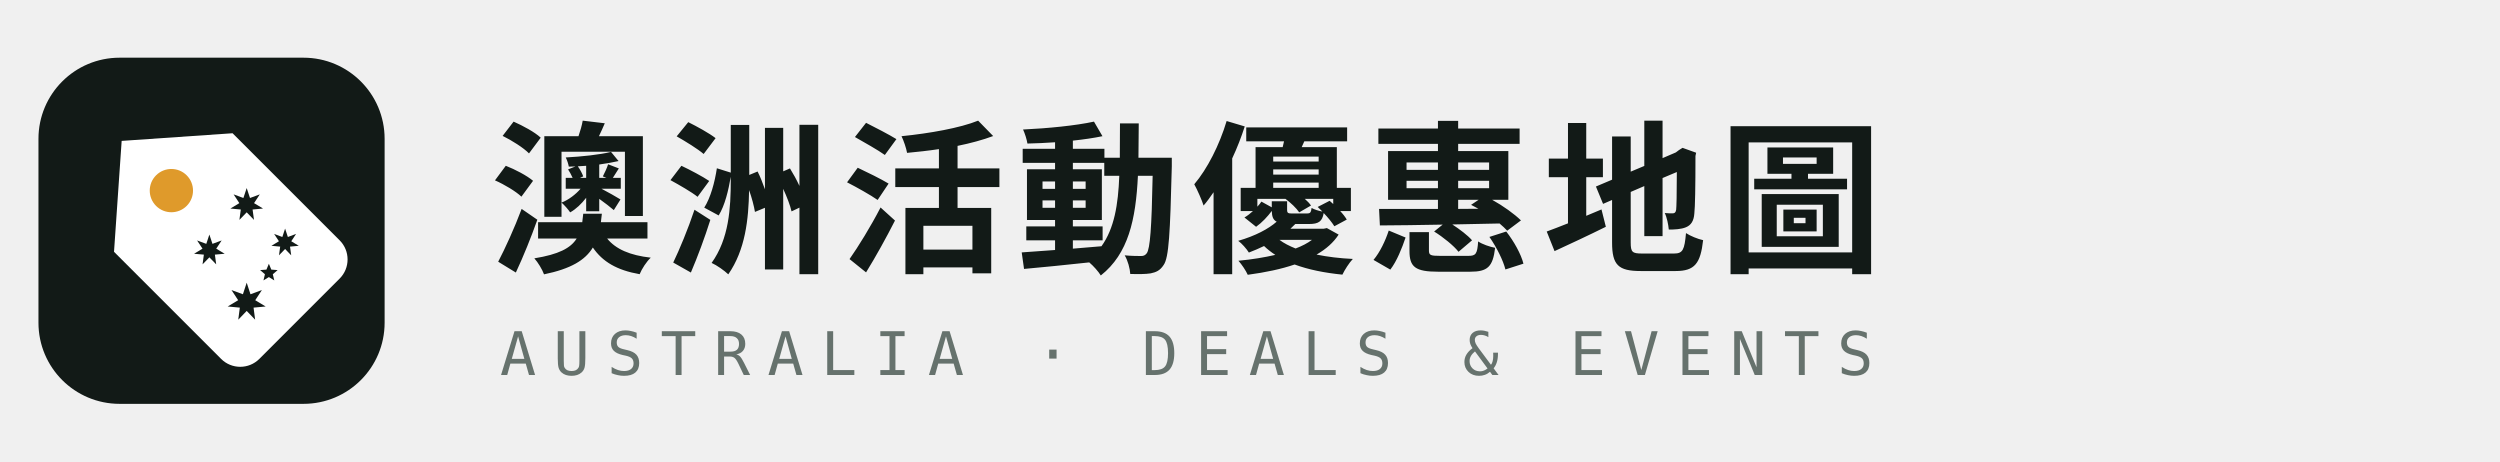
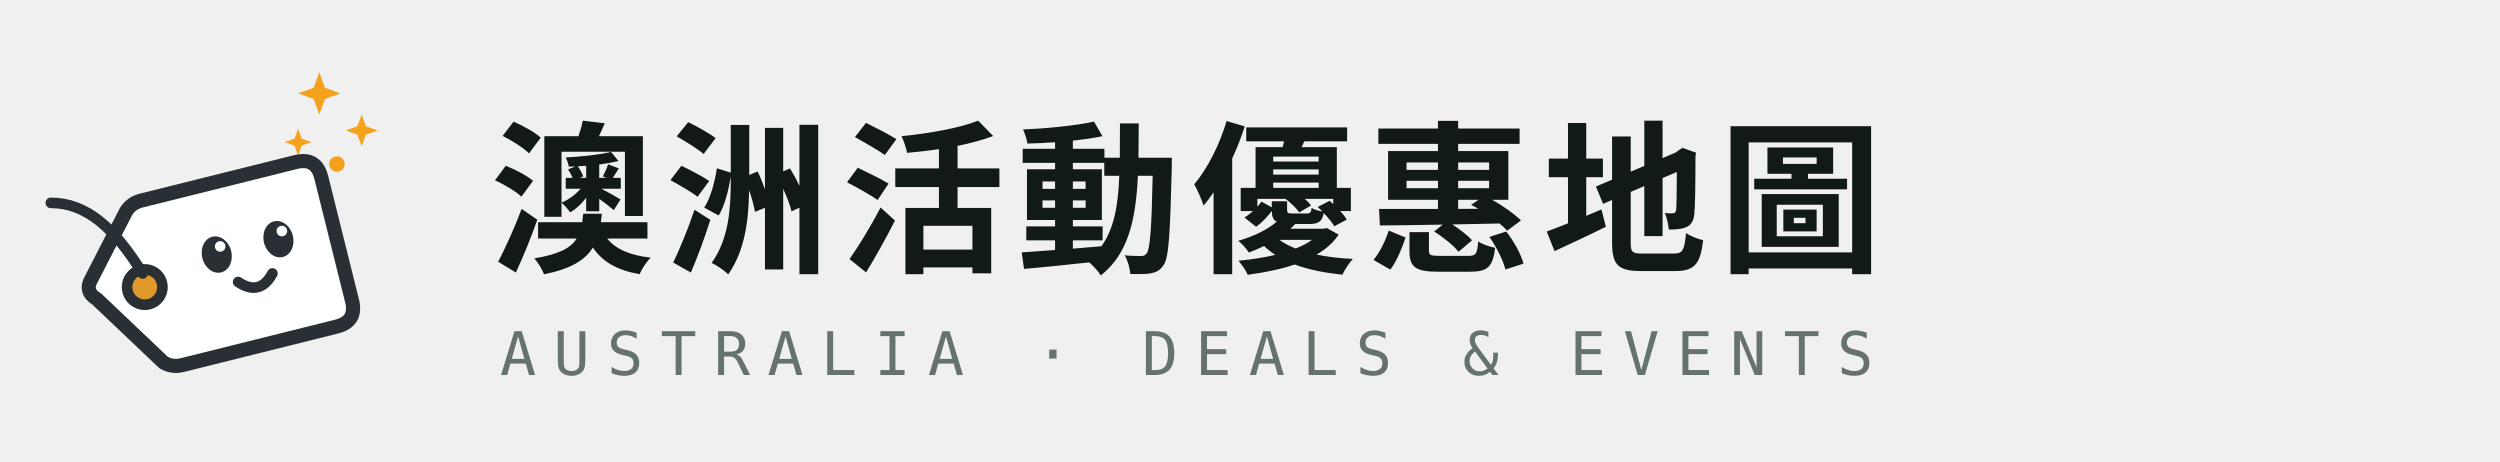
<svg xmlns="http://www.w3.org/2000/svg" viewBox="0 0 520 96" width="520" height="96" role="img" aria-label="澳洲活動優惠地圖">
-   <g transform="translate(8 12) scale(1.125)">
-     <rect width="64" height="64" rx="15" fill="#121A17" />
-     <g transform="rotate(45 32 32)">
-       <path d="M8.5 32 L22 16.5 H50 a5 5 0 0 1 5 5 V42.5 a5 5 0 0 1 -5 5 H22 Z" fill="#FFFFFF" />
-       <circle cx="21.5" cy="32" r="4" fill="#DF9A2B" />
+   <svg x="8" y="12" width="72" height="72" viewBox="12.5 5.9 98 98">
+     <g fill="#F4A21C">
+       <path d="M92 10 93.6 14.4 98 16 93.6 17.6 92 22 90.4 17.6 86 16 90.4 14.4Z" />
+       <path d="M104 22 105.2 25.3 108.5 26.5 105.2 27.7 104 31 102.8 27.7 99.5 26.5 102.8 25.3Z" />
+       <path d="M86 26 87 28.8 89.8 29.8 87 30.8 86 33.6 85 30.8 82.2 29.8 85 28.8Z" />
+       <circle cx="97" cy="36" r="2.2" />
    </g>
-     <path fill="#121A17" d="M38.50 24.10L39.11 25.94L40.92 25.27L39.86 26.89L41.52 27.89L39.59 28.07L39.85 29.99L38.50 28.59L37.15 29.99L37.41 28.07L35.48 27.89L37.14 26.89L36.08 25.27L37.89 25.94ZM38.50 41.60L39.20 43.74L41.31 42.96L40.08 44.84L42.01 46.00L39.77 46.21L40.06 48.44L38.50 46.82L36.94 48.44L37.23 46.21L34.99 46.00L36.92 44.84L35.69 42.96L37.80 43.74ZM31.60 32.70L32.17 34.42L33.87 33.79L32.87 35.31L34.43 36.25L32.62 36.41L32.86 38.21L31.60 36.91L30.34 38.21L30.58 36.41L28.77 36.25L30.33 35.31L29.33 33.79L31.03 34.42ZM45.60 31.60L46.11 33.15L47.63 32.58L46.74 33.94L48.13 34.78L46.51 34.93L46.73 36.54L45.60 35.37L44.47 36.54L44.69 34.93L43.07 34.78L44.46 33.94L43.57 32.58L45.09 33.15ZM42.60 38.10L43.05 39.18L44.22 39.27L43.33 40.04L43.60 41.18L42.60 40.56L41.60 41.18L41.87 40.04L40.98 39.27L42.15 39.18Z" />
-   </g>
-   <text x="102" y="54" font-family="'Noto Serif TC','Songti TC','PMingLiU',serif" font-weight="700" font-size="34" letter-spacing="2.5" fill="#121A17">澳洲活動優惠地圖</text>
-   <text x="104" y="78" font-family="'IBM Plex Mono',Menlo,Consolas,monospace" font-size="12.5" letter-spacing="3.6" fill="#66726D">AUSTRALIA · DEALS &amp; EVENTS</text>
+     <g transform="rotate(-14 62 66)">
+       <path d="M28 66C26 64 26 62 28 60L42 44Q44 42 47 42H92Q98 42 98 48V84Q98 90 92 90H47Q44 90 42 88Z" fill="#FFFFFF" stroke="#2A2F36" stroke-width="4" stroke-linejoin="round" />
+       <circle cx="42" cy="66" r="5" fill="#DF9A2B" stroke="#2A2F36" stroke-width="3" />
+       <ellipse cx="64" cy="62" rx="4.2" ry="5.2" fill="#2A2F36" />
+       <ellipse cx="82" cy="62" rx="4.2" ry="5.2" fill="#2A2F36" />
+       <circle cx="65.5" cy="60" r="1.5" fill="#fff" />
+       <circle cx="83.5" cy="60" r="1.5" fill="#fff" />
+       <path d="M68 71q5 5.5 10 0" fill="none" stroke="#2A2F36" stroke-width="3" stroke-linecap="round" />
+     </g>
+     <path d="M42 67C34 54 26 47 16 47" fill="none" stroke="#2A2F36" stroke-width="3" stroke-linecap="round" />
+   </svg>
+   <text x="102" y="54" font-family="'PingFang TC','Microsoft JhengHei','Noto Sans TC',sans-serif" font-weight="700" font-size="34" letter-spacing="2.5" fill="#121A17">澳洲活動優惠地圖</text>
+   <text x="104" y="78" font-family="Menlo,Consolas,monospace" font-size="12.5" letter-spacing="3.6" fill="#66726D">AUSTRALIA · DEALS &amp; EVENTS</text>
</svg>
